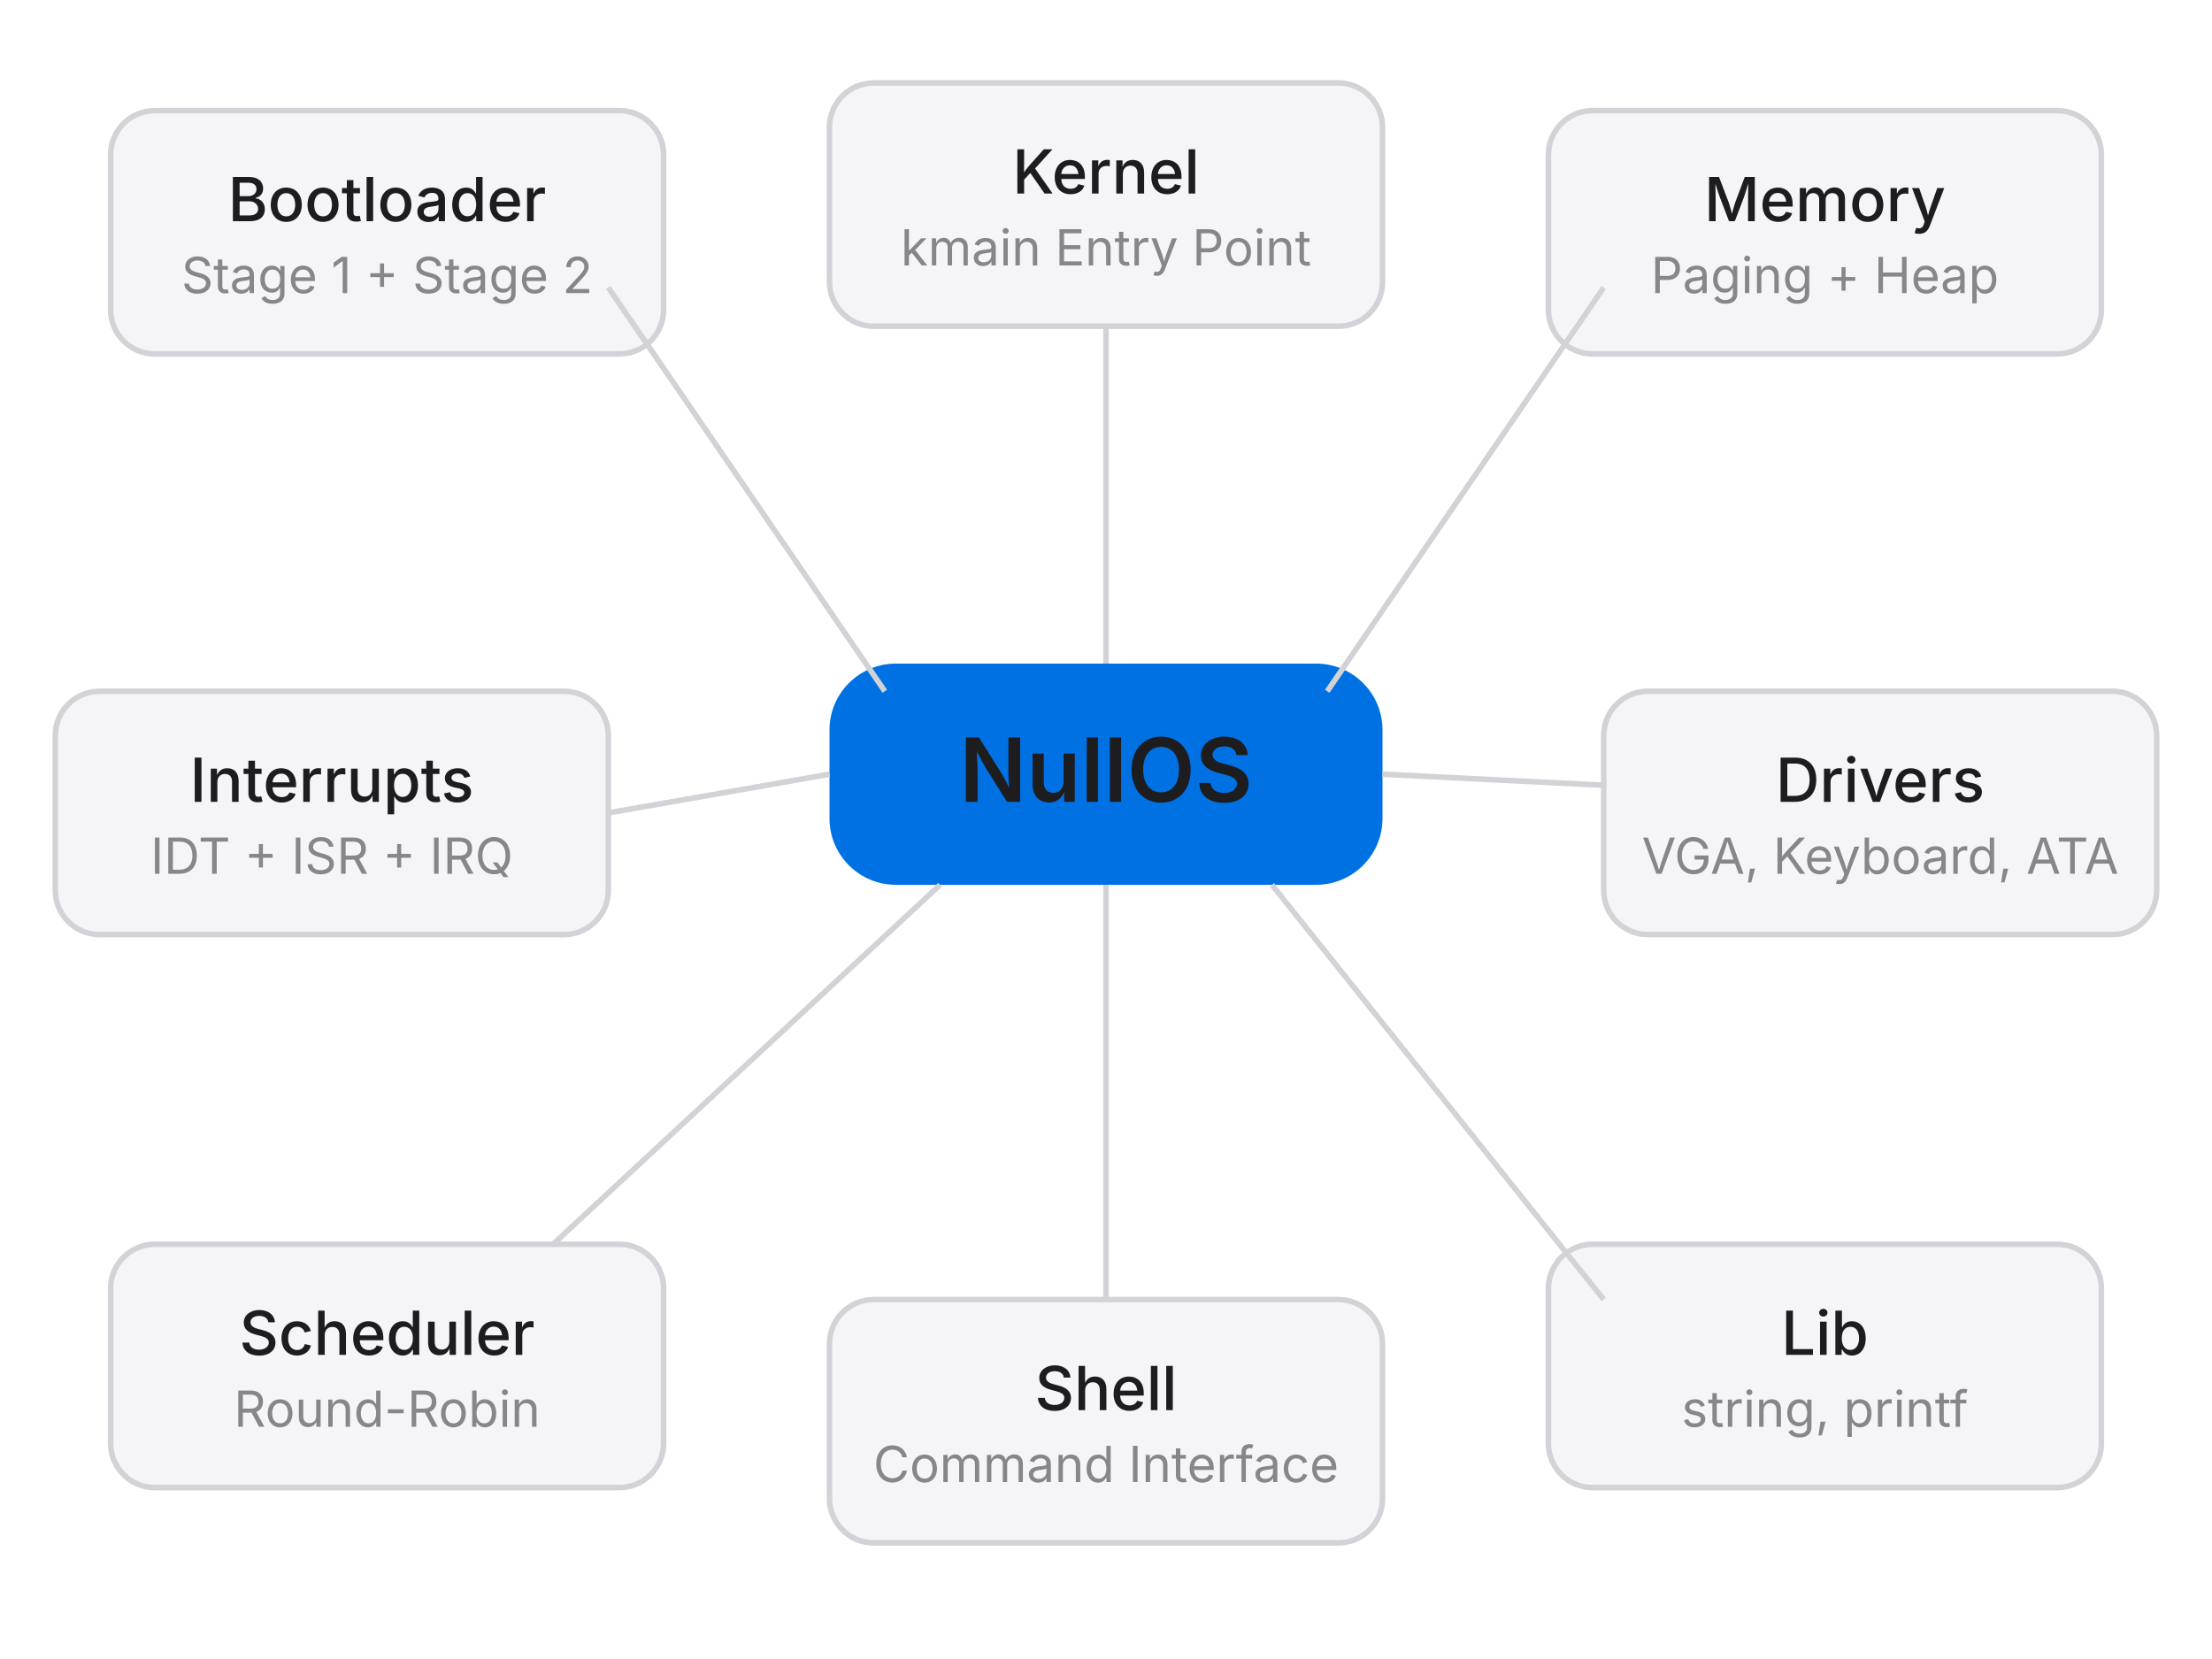
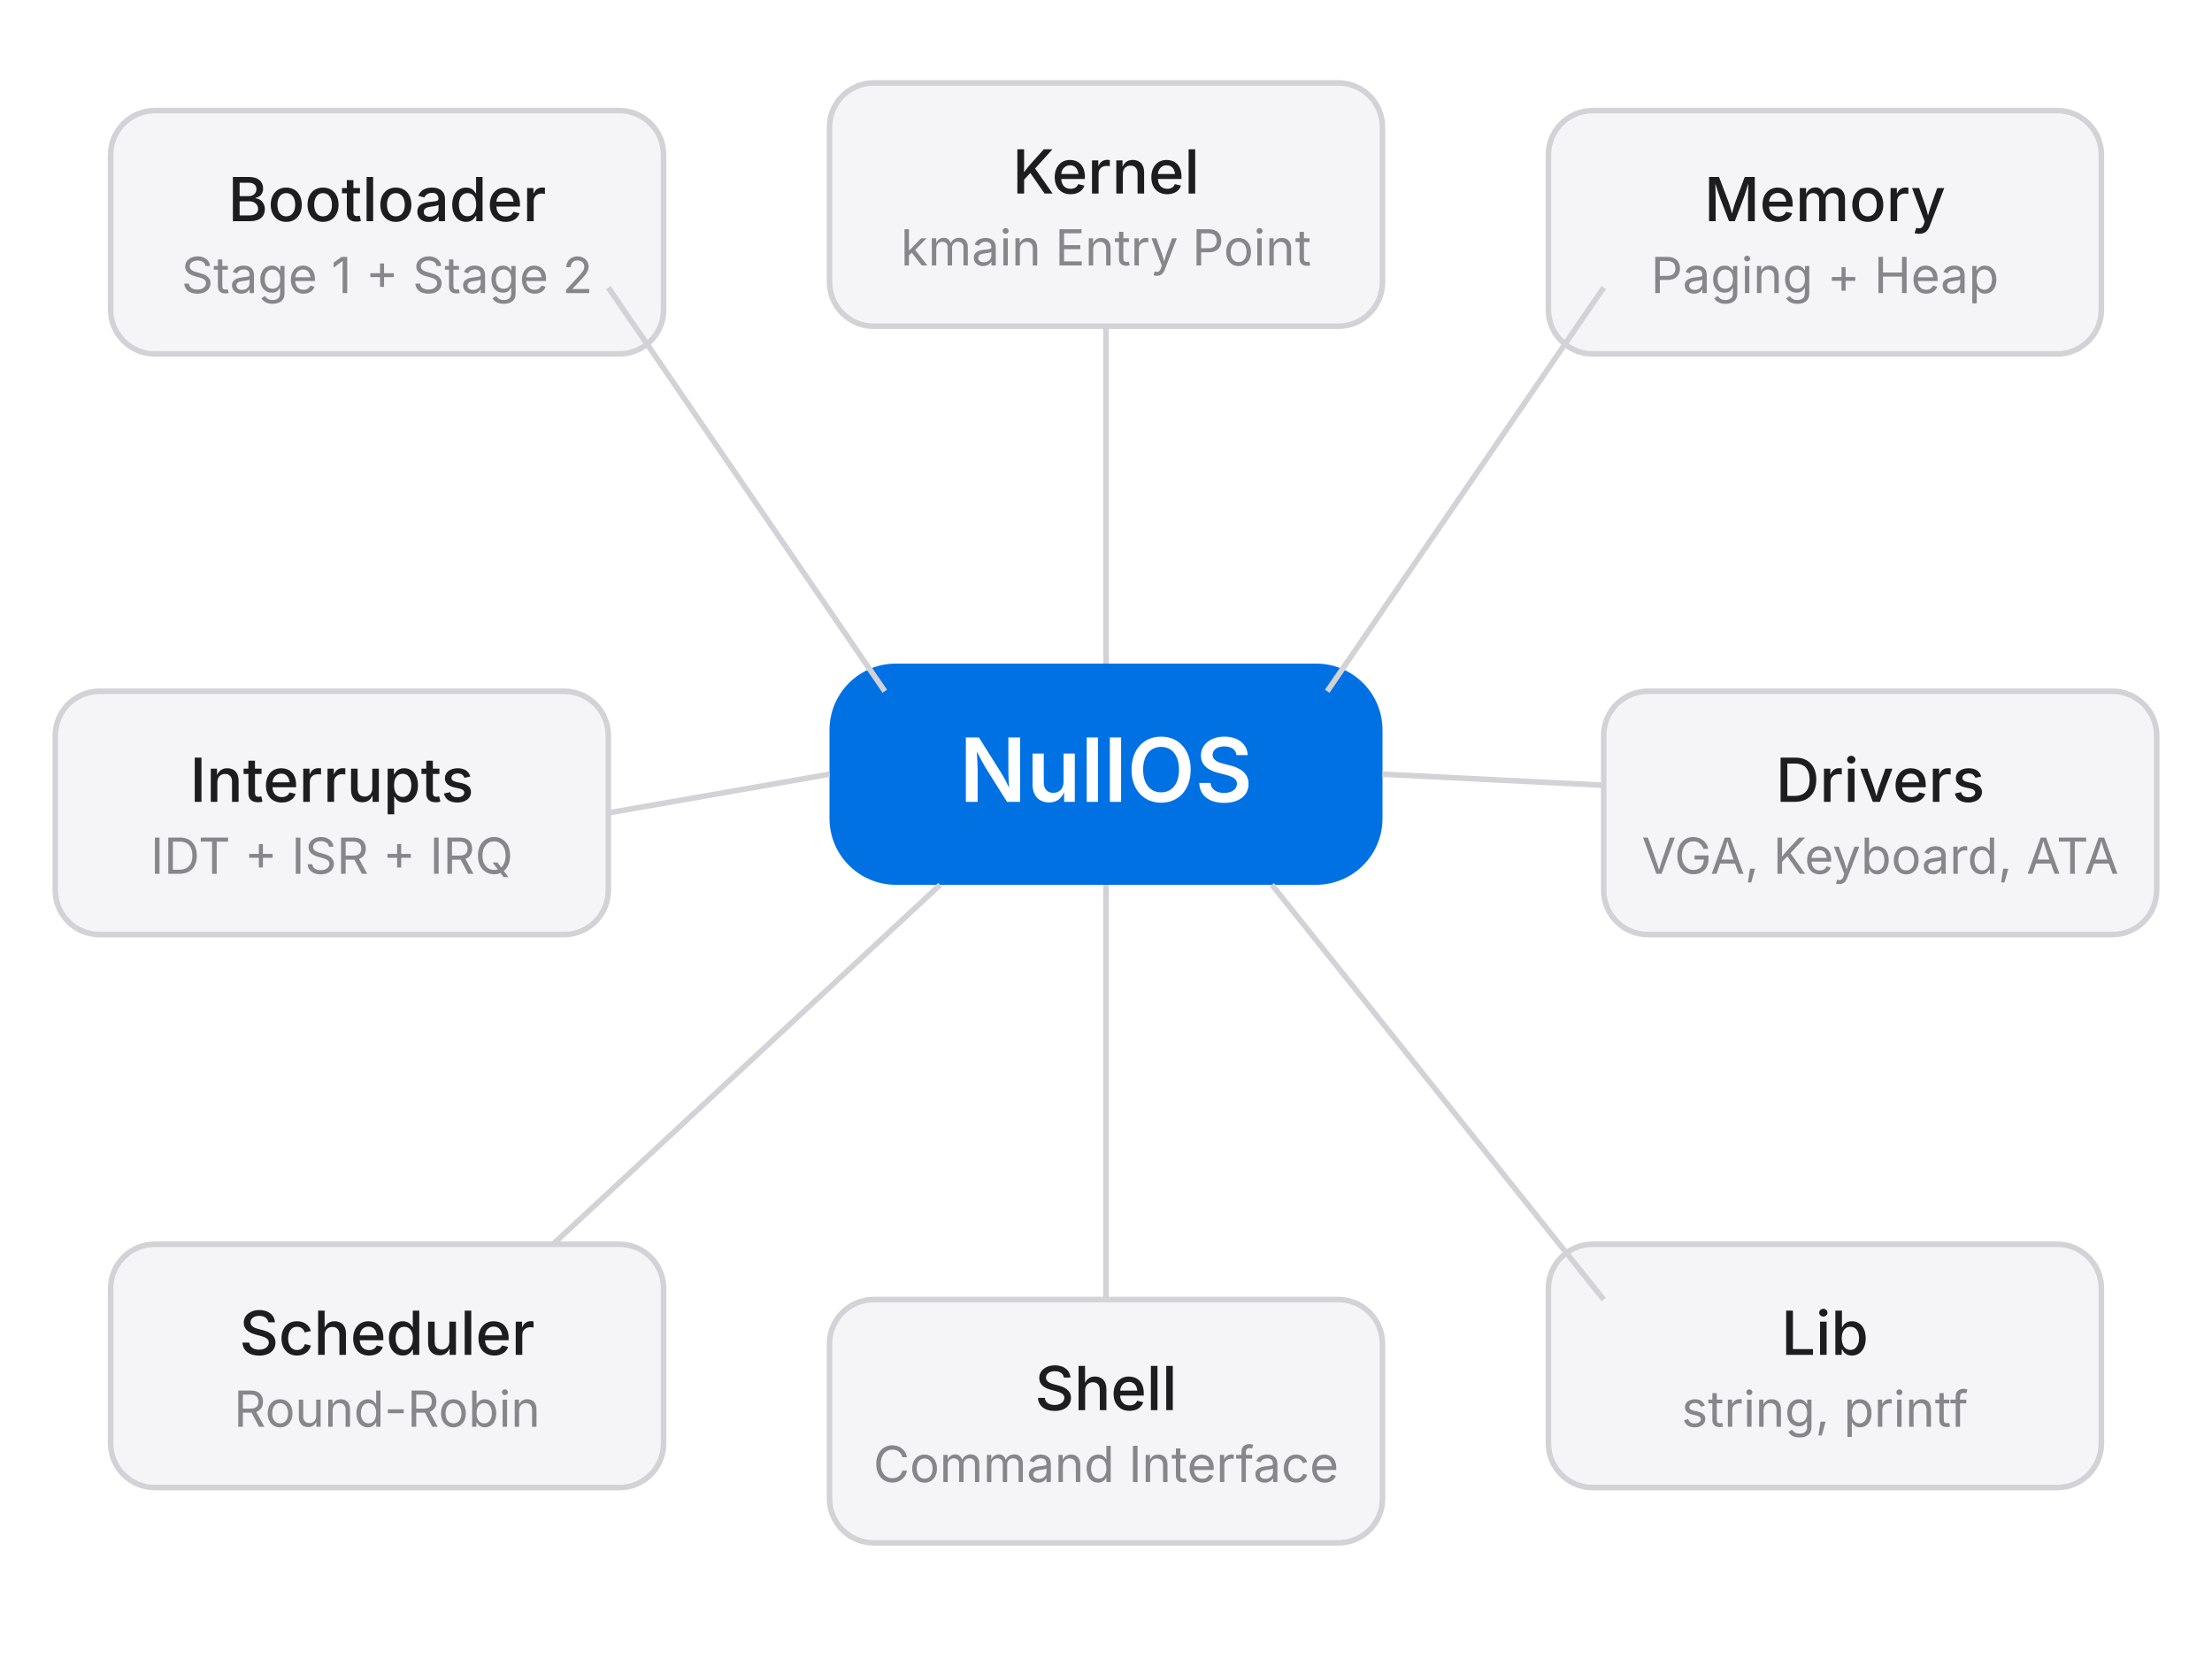
<svg xmlns="http://www.w3.org/2000/svg" viewBox="0 0 400 300" width="400" height="300">
-   <style>
-     text { font-family: -apple-system, BlinkMacSystemFont, sans-serif; }
-     .title { font-size: 16px; font-weight: 600; fill: #1d1d1f; }
-     .label { font-size: 11px; font-weight: 500; fill: #1d1d1f; }
-     .sub { font-size: 9px; fill: #86868b; }
-     .node { fill: #f5f5f7; stroke: #d2d2d7; stroke-width: 1; rx: 8; }
-     .center { fill: #0071e3; rx: 12; }
-     .line { stroke: #d2d2d7; stroke-width: 1; fill: none; }
-   </style>
  <rect width="400" height="300" fill="white" />
-   <rect class="center" x="150" y="120" width="100" height="40" />
-   <text x="200" y="145" text-anchor="middle" fill="white" class="title">NullOS</text>
-   <rect class="node" x="20" y="20" width="100" height="44" />
-   <text x="70" y="40" text-anchor="middle" class="label">Bootloader</text>
-   <text x="70" y="53" text-anchor="middle" class="sub">Stage 1 + Stage 2</text>
-   <line class="line" x1="110" y1="52" x2="160" y2="125" />
-   <rect class="node" x="150" y="15" width="100" height="44" />
-   <text x="200" y="35" text-anchor="middle" class="label">Kernel</text>
-   <text x="200" y="48" text-anchor="middle" class="sub">kmain Entry Point</text>
-   <line class="line" x1="200" y1="59" x2="200" y2="120" />
-   <rect class="node" x="280" y="20" width="100" height="44" />
-   <text x="330" y="40" text-anchor="middle" class="label">Memory</text>
-   <text x="330" y="53" text-anchor="middle" class="sub">Paging + Heap</text>
-   <line class="line" x1="290" y1="52" x2="240" y2="125" />
-   <rect class="node" x="290" y="125" width="100" height="44" />
-   <text x="340" y="145" text-anchor="middle" class="label">Drivers</text>
-   <text x="340" y="158" text-anchor="middle" class="sub">VGA, Keyboard, ATA</text>
-   <line class="line" x1="250" y1="140" x2="290" y2="142" />
-   <rect class="node" x="10" y="125" width="100" height="44" />
-   <text x="60" y="145" text-anchor="middle" class="label">Interrupts</text>
-   <text x="60" y="158" text-anchor="middle" class="sub">IDT + ISR + IRQ</text>
-   <line class="line" x1="110" y1="147" x2="150" y2="140" />
-   <rect class="node" x="20" y="225" width="100" height="44" />
-   <text x="70" y="245" text-anchor="middle" class="label">Scheduler</text>
-   <text x="70" y="258" text-anchor="middle" class="sub">Round-Robin</text>
-   <line class="line" x1="100" y1="225" x2="170" y2="160" />
-   <rect class="node" x="150" y="235" width="100" height="44" />
-   <text x="200" y="255" text-anchor="middle" class="label">Shell</text>
-   <text x="200" y="268" text-anchor="middle" class="sub">Command Interface</text>
-   <line class="line" x1="200" y1="235" x2="200" y2="160" />
-   <rect class="node" x="280" y="225" width="100" height="44" />
-   <text x="330" y="245" text-anchor="middle" class="label">Lib</text>
-   <text x="330" y="258" text-anchor="middle" class="sub">string, printf</text>
-   <line class="line" x1="290" y1="235" x2="230" y2="160" />
+   <rect x="150" y="120" width="100" height="40" rx="12" fill="#0071e3" />
+   <text x="200" y="145" text-anchor="middle" fill="white" font-family="-apple-system, BlinkMacSystemFont, sans-serif" font-size="16" font-weight="600">NullOS</text>
+   <rect x="20" y="20" width="100" height="44" rx="8" fill="#f5f5f7" stroke="#d2d2d7" stroke-width="1" />
+   <text x="70" y="40" text-anchor="middle" font-family="-apple-system, BlinkMacSystemFont, sans-serif" font-size="11" font-weight="500" fill="#1d1d1f">Bootloader</text>
+   <text x="70" y="53" text-anchor="middle" font-family="-apple-system, BlinkMacSystemFont, sans-serif" font-size="9" fill="#86868b">Stage 1 + Stage 2</text>
+   <line x1="110" y1="52" x2="160" y2="125" stroke="#d2d2d7" stroke-width="1" />
+   <rect x="150" y="15" width="100" height="44" rx="8" fill="#f5f5f7" stroke="#d2d2d7" stroke-width="1" />
+   <text x="200" y="35" text-anchor="middle" font-family="-apple-system, BlinkMacSystemFont, sans-serif" font-size="11" font-weight="500" fill="#1d1d1f">Kernel</text>
+   <text x="200" y="48" text-anchor="middle" font-family="-apple-system, BlinkMacSystemFont, sans-serif" font-size="9" fill="#86868b">kmain Entry Point</text>
+   <line x1="200" y1="59" x2="200" y2="120" stroke="#d2d2d7" stroke-width="1" />
+   <rect x="280" y="20" width="100" height="44" rx="8" fill="#f5f5f7" stroke="#d2d2d7" stroke-width="1" />
+   <text x="330" y="40" text-anchor="middle" font-family="-apple-system, BlinkMacSystemFont, sans-serif" font-size="11" font-weight="500" fill="#1d1d1f">Memory</text>
+   <text x="330" y="53" text-anchor="middle" font-family="-apple-system, BlinkMacSystemFont, sans-serif" font-size="9" fill="#86868b">Paging + Heap</text>
+   <line x1="290" y1="52" x2="240" y2="125" stroke="#d2d2d7" stroke-width="1" />
+   <rect x="290" y="125" width="100" height="44" rx="8" fill="#f5f5f7" stroke="#d2d2d7" stroke-width="1" />
+   <text x="340" y="145" text-anchor="middle" font-family="-apple-system, BlinkMacSystemFont, sans-serif" font-size="11" font-weight="500" fill="#1d1d1f">Drivers</text>
+   <text x="340" y="158" text-anchor="middle" font-family="-apple-system, BlinkMacSystemFont, sans-serif" font-size="9" fill="#86868b">VGA, Keyboard, ATA</text>
+   <line x1="250" y1="140" x2="290" y2="142" stroke="#d2d2d7" stroke-width="1" />
+   <rect x="10" y="125" width="100" height="44" rx="8" fill="#f5f5f7" stroke="#d2d2d7" stroke-width="1" />
+   <text x="60" y="145" text-anchor="middle" font-family="-apple-system, BlinkMacSystemFont, sans-serif" font-size="11" font-weight="500" fill="#1d1d1f">Interrupts</text>
+   <text x="60" y="158" text-anchor="middle" font-family="-apple-system, BlinkMacSystemFont, sans-serif" font-size="9" fill="#86868b">IDT + ISR + IRQ</text>
+   <line x1="110" y1="147" x2="150" y2="140" stroke="#d2d2d7" stroke-width="1" />
+   <rect x="20" y="225" width="100" height="44" rx="8" fill="#f5f5f7" stroke="#d2d2d7" stroke-width="1" />
+   <text x="70" y="245" text-anchor="middle" font-family="-apple-system, BlinkMacSystemFont, sans-serif" font-size="11" font-weight="500" fill="#1d1d1f">Scheduler</text>
+   <text x="70" y="258" text-anchor="middle" font-family="-apple-system, BlinkMacSystemFont, sans-serif" font-size="9" fill="#86868b">Round-Robin</text>
+   <line x1="100" y1="225" x2="170" y2="160" stroke="#d2d2d7" stroke-width="1" />
+   <rect x="150" y="235" width="100" height="44" rx="8" fill="#f5f5f7" stroke="#d2d2d7" stroke-width="1" />
+   <text x="200" y="255" text-anchor="middle" font-family="-apple-system, BlinkMacSystemFont, sans-serif" font-size="11" font-weight="500" fill="#1d1d1f">Shell</text>
+   <text x="200" y="268" text-anchor="middle" font-family="-apple-system, BlinkMacSystemFont, sans-serif" font-size="9" fill="#86868b">Command Interface</text>
+   <line x1="200" y1="235" x2="200" y2="160" stroke="#d2d2d7" stroke-width="1" />
+   <rect x="280" y="225" width="100" height="44" rx="8" fill="#f5f5f7" stroke="#d2d2d7" stroke-width="1" />
+   <text x="330" y="245" text-anchor="middle" font-family="-apple-system, BlinkMacSystemFont, sans-serif" font-size="11" font-weight="500" fill="#1d1d1f">Lib</text>
+   <text x="330" y="258" text-anchor="middle" font-family="-apple-system, BlinkMacSystemFont, sans-serif" font-size="9" fill="#86868b">string, printf</text>
+   <line x1="290" y1="235" x2="230" y2="160" stroke="#d2d2d7" stroke-width="1" />
</svg>
